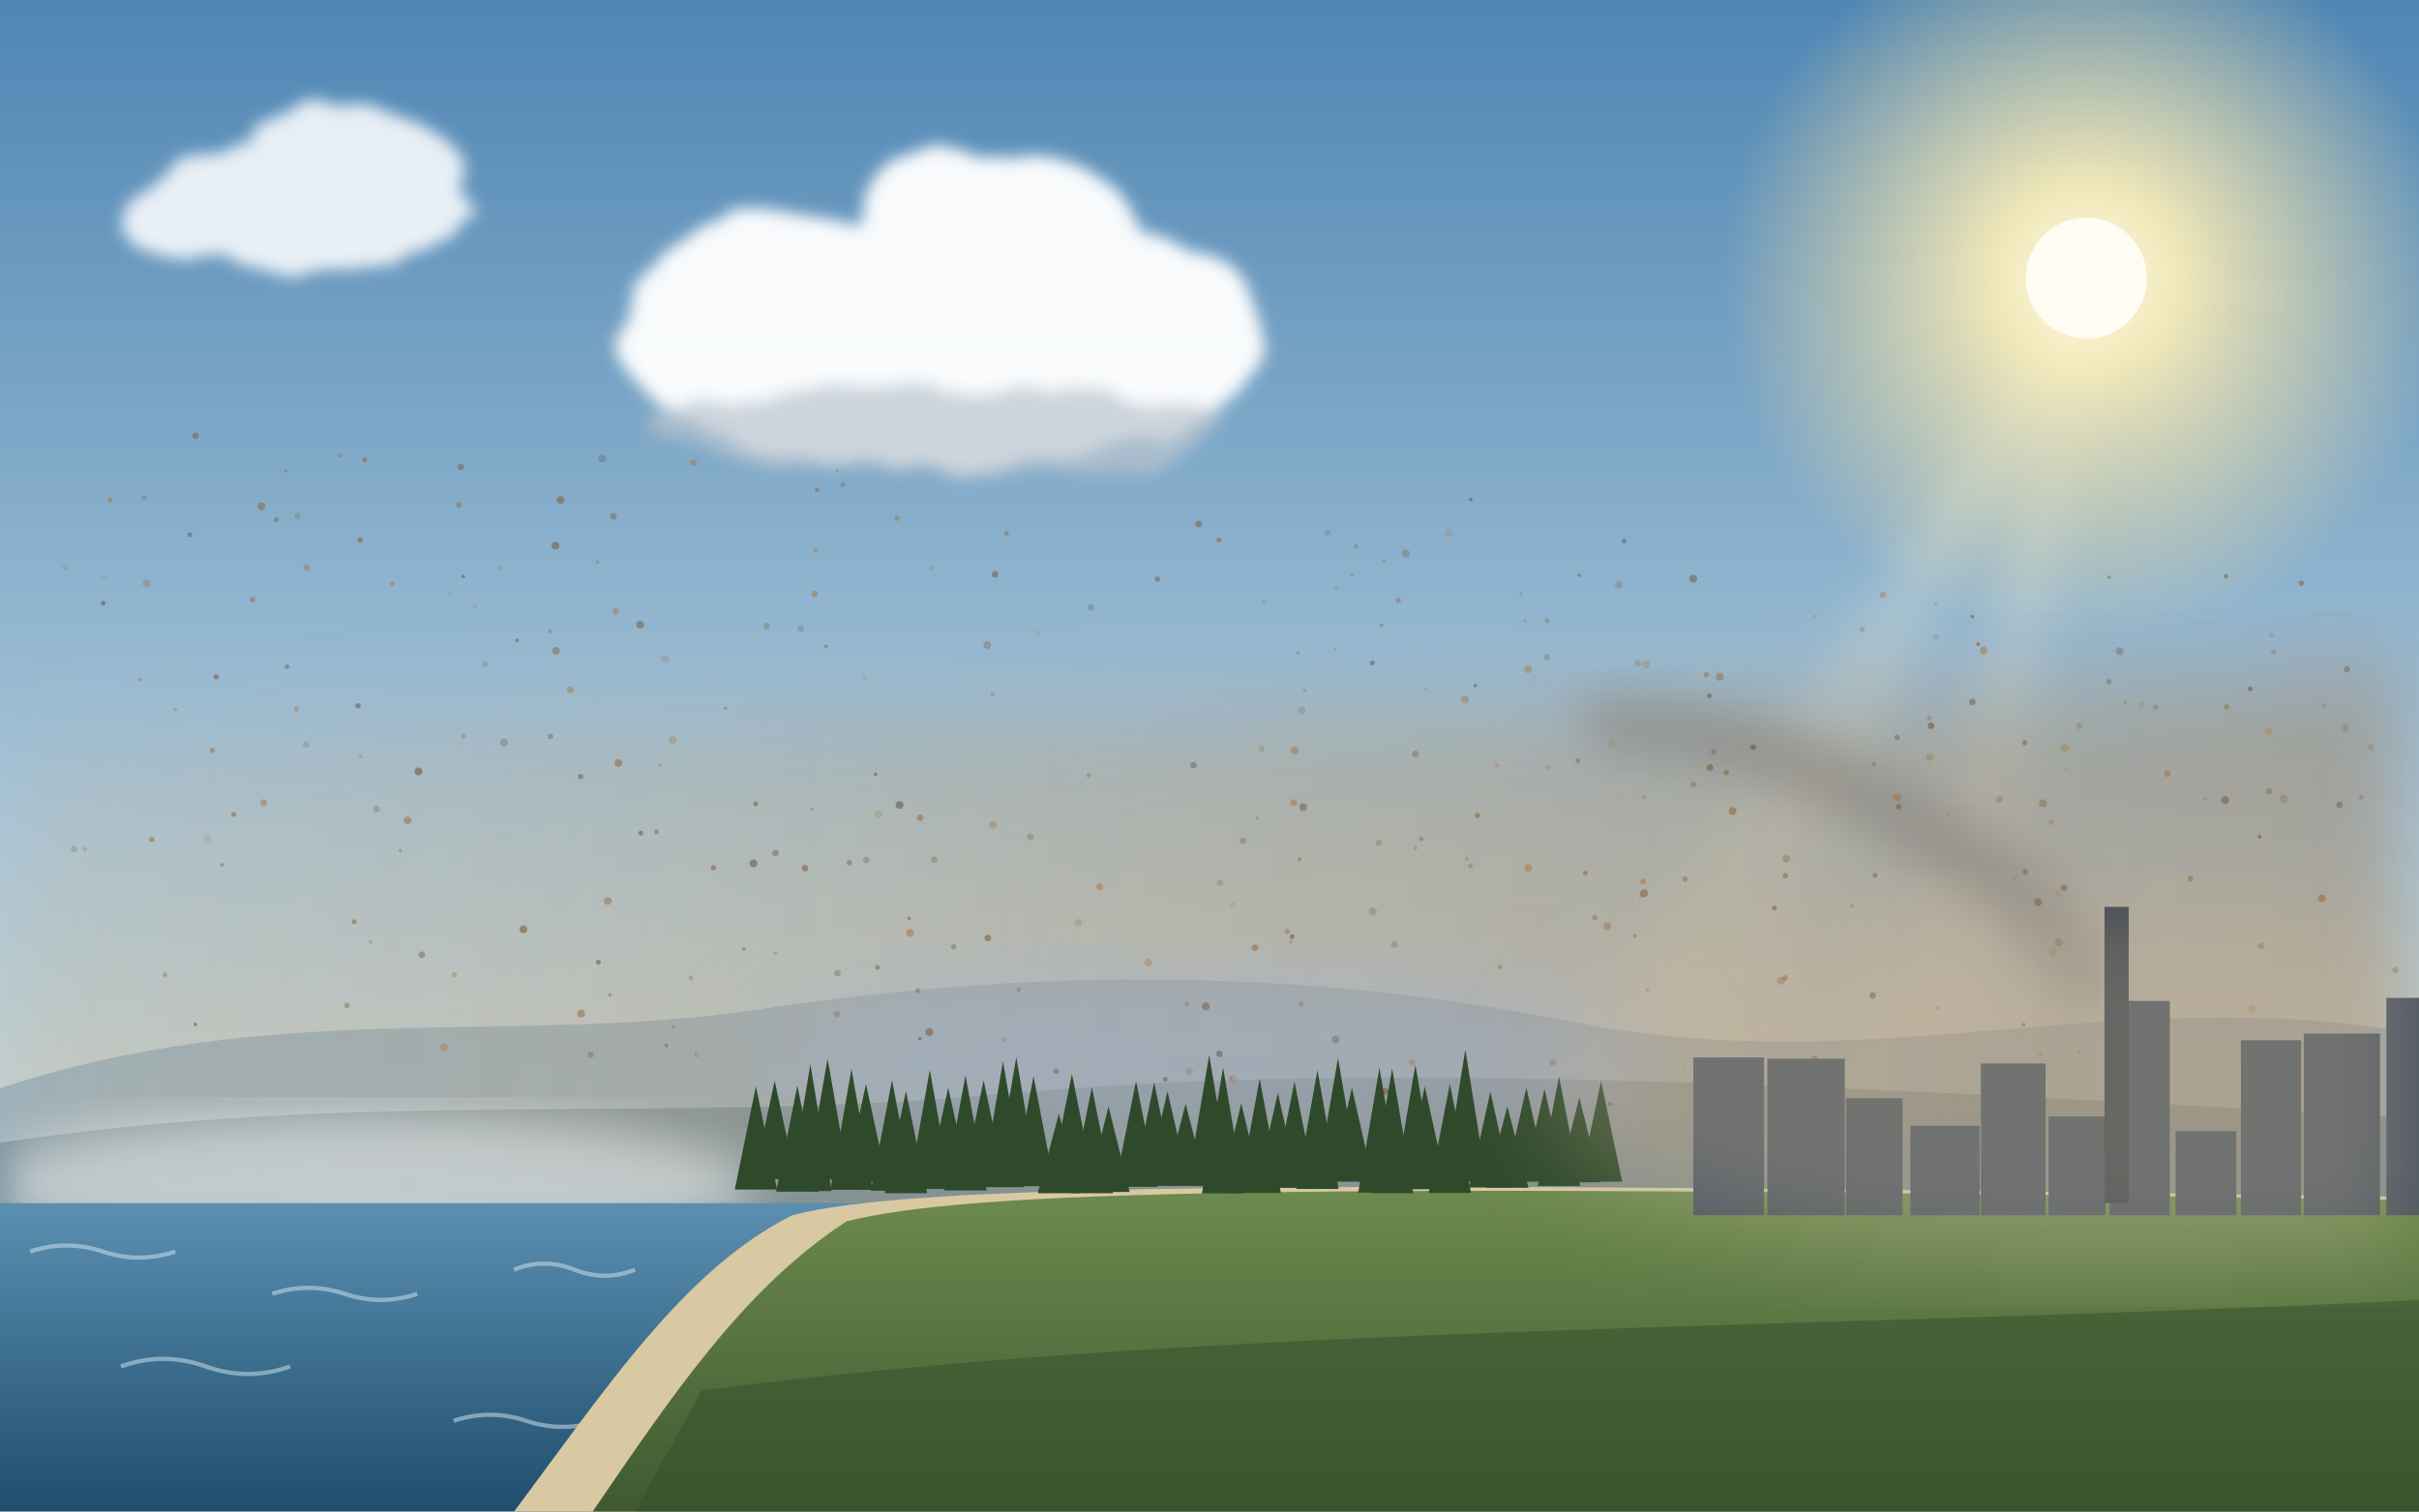
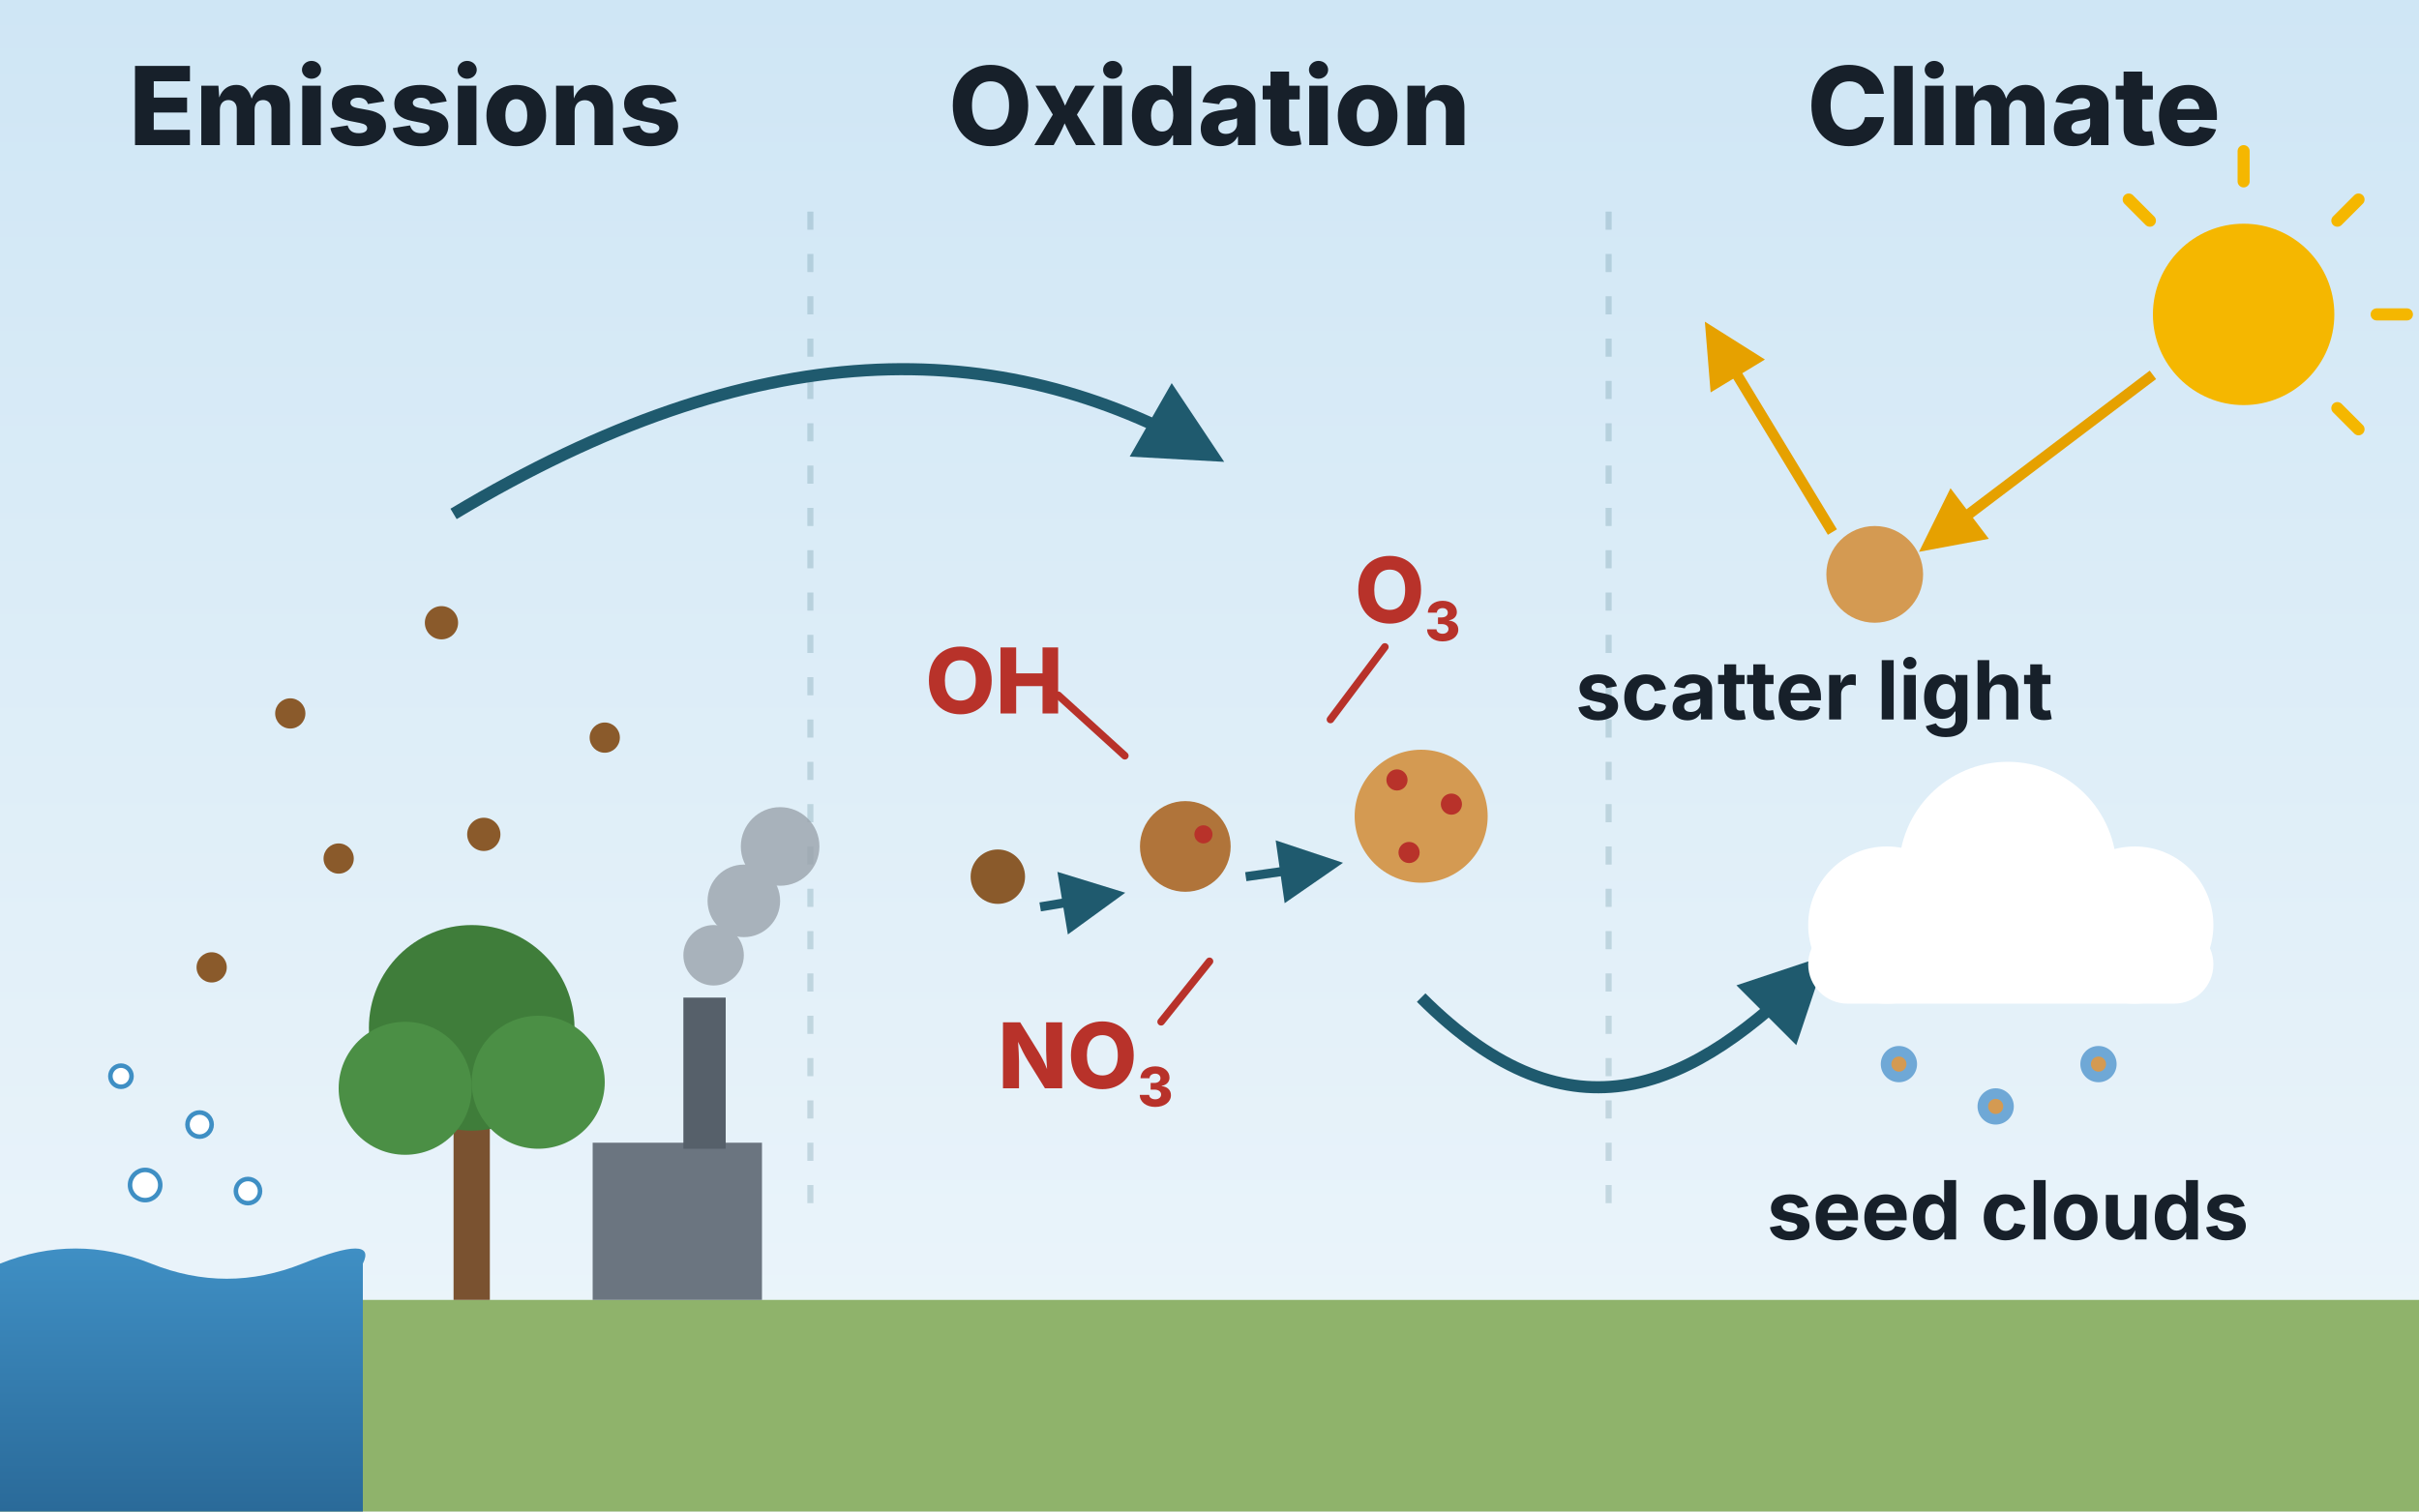
<svg xmlns="http://www.w3.org/2000/svg" viewBox="0 0 800 500" role="img" aria-labelledby="t d">
  <defs>
    <linearGradient id="sky" x1="0" y1="0" x2="0" y2="1">
-       <stop offset="0" stop-color="#4f86b4" />
-       <stop offset=".55" stop-color="#a9c6d9" />
-       <stop offset="1" stop-color="#ecdcc0" />
+       <stop offset="0" stop-color="#cfe6f5" />
+       <stop offset="1" stop-color="#eef6fb" />
    </linearGradient>
-     <radialGradient id="sunglow" cx="0.5" cy="0.5" r="0.5">
-       <stop offset="0" stop-color="#fffbe8" />
-       <stop offset=".25" stop-color="#fff0b8" stop-opacity=".9" />
-       <stop offset="1" stop-color="#ffe29a" stop-opacity="0" />
-     </radialGradient>
    <linearGradient id="sea" x1="0" y1="0" x2="0" y2="1">
-       <stop offset="0" stop-color="#5b8fb0" />
-       <stop offset="1" stop-color="#1f4e6e" />
+       <stop offset="0" stop-color="#3f8fc4" />
+       <stop offset="1" stop-color="#2a6a99" />
    </linearGradient>
-     <linearGradient id="land" x1="0" y1="0" x2="0" y2="1">
-       <stop offset="0" stop-color="#6d8a4f" />
-       <stop offset="1" stop-color="#3f5a31" />
-     </linearGradient>
-     <linearGradient id="haze" x1="0" y1="0" x2="1" y2="0">
-       <stop offset="0" stop-color="#c9a979" stop-opacity=".15" />
-       <stop offset=".5" stop-color="#b98e59" stop-opacity=".35" />
-       <stop offset="1" stop-color="#9c7650" stop-opacity=".45" />
-     </linearGradient>
-     <linearGradient id="beam" x1="0" y1="0" x2="0" y2="1">
-       <stop offset="0" stop-color="#fff6d8" stop-opacity=".55" />
-       <stop offset="1" stop-color="#fff6d8" stop-opacity="0" />
-     </linearGradient>
-     <filter id="b3">
-       <feGaussianBlur stdDeviation="3" />
-     </filter>
-     <filter id="b8">
-       <feGaussianBlur stdDeviation="8" />
-     </filter>
-     <filter id="b16">
-       <feGaussianBlur stdDeviation="16" />
-     </filter>
-     <filter id="cloud" x="-20%" y="-20%" width="140%" height="140%">
-       <feTurbulence type="fractalNoise" baseFrequency=".018" numOctaves="4" seed="7" result="n" />
-       <feDisplacementMap in="SourceGraphic" in2="n" scale="26" result="d" />
-       <feGaussianBlur in="d" stdDeviation="2.5" />
-     </filter>
+     <marker id="arrow" viewBox="0 0 10 10" refX="8" refY="5" markerWidth="7" markerHeight="7" orient="auto-start-reverse">
+       <path d="M0 0 L10 5 L0 10 z" fill="#1f5a6e" />
+     </marker>
+     <marker id="ray" viewBox="0 0 10 10" refX="8" refY="5" markerWidth="6" markerHeight="6" orient="auto-start-reverse">
+       <path d="M0 0 L10 5 L0 10 z" fill="#e6a100" />
+     </marker>
  </defs>
  <rect width="800" height="500" fill="url(#sky)" />
-   <circle cx="690" cy="92" r="120" fill="url(#sunglow)" />
-   <circle cx="690" cy="92" r="20" fill="#fffdf3" />
-   <g filter="url(#b8)" opacity=".6">
-     <path d="M690 92 L470 420 L540 420 Z" fill="url(#beam)" />
-     <path d="M690 92 L600 430 L650 430 Z" fill="url(#beam)" />
+   <path d="M0 430 L800 430 L800 500 L0 500 Z" fill="#8fb36b" />
+   <path d="M0 418 Q25 408 50 418 T100 418 T120 418 L120 500 L0 500 Z" fill="url(#sea)" />
+   <g stroke="#1f5a6e" stroke-opacity=".18" stroke-width="2" stroke-dasharray="6 8">
+     <line x1="268" y1="70" x2="268" y2="400" />
+     <line x1="532" y1="70" x2="532" y2="400" />
  </g>
-   <g filter="url(#cloud)">
-     <g fill="#ffffff" opacity=".95">
-       <ellipse cx="300" cy="118" rx="92" ry="34" />
-       <ellipse cx="258" cy="104" rx="46" ry="36" />
-       <ellipse cx="330" cy="92" rx="54" ry="42" />
-       <ellipse cx="378" cy="112" rx="44" ry="30" />
-     </g>
-     <ellipse cx="310" cy="140" rx="96" ry="14" fill="#b9c4cf" opacity=".7" />
-     <g fill="#ffffff" opacity=".85">
-       <ellipse cx="96" cy="70" rx="60" ry="18" />
-       <ellipse cx="120" cy="58" rx="34" ry="20" />
-     </g>
+   <g font-family="Inter, 'Segoe UI', Arial, sans-serif" font-weight="800" font-size="36" fill="#17202a" text-anchor="middle">
+     <text x="134" y="48">Emissions</text>
+     <text x="400" y="48">Oxidation</text>
+     <text x="666" y="48">Climate</text>
  </g>
-   <path d="M0 360 C 90 330, 170 346, 250 334 S 420 318, 520 338 S 700 324, 800 342 L800 400 L0 400 Z" fill="#8ea7b8" opacity=".75" />
-   <path d="M0 378 C 120 360, 220 372, 330 362 S 560 356, 800 370 L800 404 L0 404 Z" fill="#6f8a96" opacity=".8" />
-   <path d="M0 250 C 200 230, 420 250, 800 220 L800 400 L0 400 Z" fill="url(#haze)" filter="url(#b16)" />
-   <ellipse cx="400" cy="352" rx="150" ry="34" fill="#9fb4d6" opacity=".45" filter="url(#b16)" />
-   <ellipse cx="120" cy="392" rx="130" ry="24" fill="#ffffff" opacity=".5" filter="url(#b8)" />
-   <g filter="url(#b8)" opacity=".7">
-     <path d="M700 330 C 690 290, 650 270, 610 250 C 580 236, 560 230, 520 232 L 530 248 C 570 250, 600 262, 630 282 C 660 300, 676 316, 684 334 Z" fill="#8a8680" />
+   <g fill="#ffffff" stroke="#3f8fc4" stroke-width="1.5">
+     <circle cx="48" cy="392" r="5" />
+     <circle cx="66" cy="372" r="4" />
+     <circle cx="40" cy="356" r="3.5" />
+     <circle cx="82" cy="394" r="4" />
  </g>
-   <g>
-     <circle cx="202.9" cy="170.8" r="1.1" fill="#7a4f24" opacity="0.37" />
-     <circle cx="71.5" cy="223.9" r="0.9" fill="#7a4f24" opacity="0.48" />
-     <circle cx="192.0" cy="256.9" r="0.9" fill="#7a4f24" opacity="0.47" />
-     <circle cx="222.8" cy="339.7" r="0.6" fill="#a8733a" opacity="0.49" />
-     <circle cx="640.3" cy="210.7" r="0.9" fill="#a8733a" opacity="0.30" />
-     <circle cx="87.2" cy="265.5" r="1.1" fill="#8f5e2c" opacity="0.38" />
-     <circle cx="211.7" cy="206.6" r="1.3" fill="#7a4f24" opacity="0.49" />
-     <circle cx="724.4" cy="290.7" r="0.9" fill="#8f5e2c" opacity="0.50" />
-     <circle cx="340.8" cy="276.8" r="1.1" fill="#8f5e2c" opacity="0.36" />
-     <circle cx="256.5" cy="315.3" r="0.6" fill="#5d4a3a" opacity="0.23" />
-     <circle cx="505.4" cy="221.4" r="1.3" fill="#a8733a" opacity="0.43" />
-     <circle cx="132.4" cy="281.4" r="0.6" fill="#8f5e2c" opacity="0.34" />
-     <circle cx="512.1" cy="253.8" r="0.8" fill="#a8733a" opacity="0.32" />
-     <circle cx="511.7" cy="205.3" r="0.9" fill="#7a4f24" opacity="0.24" />
-     <circle cx="568.8" cy="223.9" r="1.3" fill="#8f5e2c" opacity="0.42" />
-     <circle cx="114.7" cy="332.6" r="0.9" fill="#7a4f24" opacity="0.36" />
-     <circle cx="296.7" cy="171.4" r="0.9" fill="#a8733a" opacity="0.46" />
-     <circle cx="34.1" cy="199.5" r="0.8" fill="#5d4a3a" opacity="0.47" />
-     <circle cx="687.6" cy="348.3" r="0.6" fill="#8f5e2c" opacity="0.30" />
-     <circle cx="712.9" cy="234.0" r="0.9" fill="#8f5e2c" opacity="0.33" />
-     <circle cx="276.8" cy="155.7" r="0.6" fill="#a8733a" opacity="0.36" />
-     <circle cx="627.4" cy="243.9" r="0.9" fill="#5d4a3a" opacity="0.40" />
-     <circle cx="780.9" cy="263.8" r="0.8" fill="#7a4f24" opacity="0.24" />
-     <circle cx="62.8" cy="176.9" r="0.8" fill="#5d4a3a" opacity="0.41" />
-     <circle cx="471.6" cy="227.9" r="0.6" fill="#a8733a" opacity="0.24" />
-     <circle cx="619.7" cy="252.8" r="0.8" fill="#8f5e2c" opacity="0.37" />
-     <circle cx="360.1" cy="256.4" r="0.8" fill="#8f5e2c" opacity="0.35" />
-     <circle cx="521.8" cy="251.7" r="0.8" fill="#7a4f24" opacity="0.37" />
-     <circle cx="48.5" cy="193.1" r="1.3" fill="#8f5e2c" opacity="0.27" />
-     <circle cx="343.3" cy="209.5" r="0.9" fill="#a8733a" opacity="0.22" />
-     <circle cx="458.1" cy="361.0" r="1.1" fill="#7a4f24" opacity="0.54" />
-     <circle cx="403.1" cy="178.7" r="0.8" fill="#8f5e2c" opacity="0.53" />
-     <circle cx="280.9" cy="285.4" r="0.9" fill="#8f5e2c" opacity="0.49" />
-     <circle cx="527.4" cy="303.6" r="0.9" fill="#5d4a3a" opacity="0.32" />
-     <circle cx="761.1" cy="192.9" r="0.9" fill="#8f5e2c" opacity="0.54" />
-     <circle cx="54.5" cy="322.5" r="0.8" fill="#a8733a" opacity="0.47" />
-     <circle cx="537.1" cy="179.0" r="0.8" fill="#5d4a3a" opacity="0.44" />
-     <circle cx="461.1" cy="312.4" r="1.1" fill="#7a4f24" opacity="0.28" />
-     <circle cx="183.7" cy="180.5" r="1.3" fill="#7a4f24" opacity="0.51" />
-     <circle cx="326.7" cy="310.3" r="1.1" fill="#7a4f24" opacity="0.51" />
-     <circle cx="701.0" cy="215.4" r="1.3" fill="#5d4a3a" opacity="0.32" />
-     <circle cx="729.3" cy="264.4" r="0.6" fill="#7a4f24" opacity="0.21" />
-     <circle cx="398.8" cy="332.9" r="1.3" fill="#7a4f24" opacity="0.47" />
-     <circle cx="301.0" cy="308.6" r="1.3" fill="#a8733a" opacity="0.52" />
-     <circle cx="669.2" cy="339.0" r="0.6" fill="#5d4a3a" opacity="0.54" />
-     <circle cx="315.4" cy="313.2" r="0.9" fill="#5d4a3a" opacity="0.34" />
-     <circle cx="683.0" cy="254.2" r="0.6" fill="#a8733a" opacity="0.24" />
-     <circle cx="417.2" cy="247.6" r="1.1" fill="#8f5e2c" opacity="0.22" />
-     <circle cx="513.6" cy="351.6" r="1.1" fill="#8f5e2c" opacity="0.35" />
-     <circle cx="308.0" cy="188.0" r="0.8" fill="#a8733a" opacity="0.31" />
-     <circle cx="220.4" cy="345.8" r="0.6" fill="#7a4f24" opacity="0.45" />
-     <circle cx="522.3" cy="190.3" r="0.6" fill="#5d4a3a" opacity="0.37" />
-     <circle cx="427.9" cy="265.5" r="1.1" fill="#a8733a" opacity="0.50" />
-     <circle cx="197.6" cy="186.0" r="0.6" fill="#a8733a" opacity="0.44" />
-     <circle cx="441.7" cy="343.9" r="1.3" fill="#5d4a3a" opacity="0.31" />
-     <circle cx="495.1" cy="253.2" r="0.8" fill="#a8733a" opacity="0.29" />
-     <circle cx="784.1" cy="247.2" r="1.1" fill="#8f5e2c" opacity="0.23" />
-     <circle cx="543.4" cy="291.6" r="0.9" fill="#a8733a" opacity="0.52" />
-     <circle cx="173.1" cy="307.4" r="1.3" fill="#7a4f24" opacity="0.51" />
-     <circle cx="332.0" cy="343.8" r="0.8" fill="#a8733a" opacity="0.32" />
-     <circle cx="273.2" cy="213.8" r="0.6" fill="#7a4f24" opacity="0.41" />
-     <circle cx="640.9" cy="333.5" r="0.6" fill="#5d4a3a" opacity="0.26" />
-     <circle cx="532.3" cy="365.1" r="0.6" fill="#7a4f24" opacity="0.47" />
-     <circle cx="153.3" cy="243.5" r="0.8" fill="#a8733a" opacity="0.42" />
-     <circle cx="680.9" cy="311.6" r="1.3" fill="#5d4a3a" opacity="0.28" />
-     <circle cx="565.3" cy="230.2" r="0.8" fill="#5d4a3a" opacity="0.46" />
-     <circle cx="716.7" cy="255.9" r="1.1" fill="#a8733a" opacity="0.54" />
-     <circle cx="239.9" cy="234.3" r="0.6" fill="#5d4a3a" opacity="0.29" />
-     <circle cx="557.3" cy="290.8" r="0.9" fill="#5d4a3a" opacity="0.34" />
-     <circle cx="503.0" cy="196.4" r="0.6" fill="#a8733a" opacity="0.36" />
-     <circle cx="487.9" cy="226.8" r="0.6" fill="#5d4a3a" opacity="0.46" />
-     <circle cx="192.2" cy="335.3" r="1.3" fill="#8f5e2c" opacity="0.47" />
-     <circle cx="736.1" cy="190.6" r="0.8" fill="#8f5e2c" opacity="0.53" />
-     <circle cx="328.4" cy="272.8" r="1.3" fill="#a8733a" opacity="0.39" />
-     <circle cx="34.4" cy="190.8" r="0.6" fill="#a8733a" opacity="0.27" />
-     <circle cx="83.5" cy="198.3" r="0.9" fill="#8f5e2c" opacity="0.41" />
-     <circle cx="586.8" cy="300.4" r="0.8" fill="#7a4f24" opacity="0.51" />
-     <circle cx="454.0" cy="301.5" r="1.3" fill="#5d4a3a" opacity="0.25" />
-     <circle cx="139.5" cy="315.8" r="1.1" fill="#5d4a3a" opacity="0.38" />
-     <circle cx="150.2" cy="322.5" r="0.9" fill="#a8733a" opacity="0.38" />
-     <circle cx="687.7" cy="240.1" r="1.1" fill="#7a4f24" opacity="0.22" />
-     <circle cx="235.9" cy="287.0" r="0.9" fill="#8f5e2c" opacity="0.54" />
-     <circle cx="86.5" cy="167.5" r="1.3" fill="#8f5e2c" opacity="0.49" />
-     <circle cx="199.2" cy="151.7" r="1.3" fill="#5d4a3a" opacity="0.26" />
-     <circle cx="792.2" cy="320.9" r="1.1" fill="#8f5e2c" opacity="0.32" />
-     <circle cx="666.2" cy="290.8" r="0.6" fill="#a8733a" opacity="0.37" />
-     <circle cx="256.5" cy="282.2" r="1.1" fill="#7a4f24" opacity="0.41" />
-     <circle cx="656.0" cy="215.2" r="1.3" fill="#a8733a" opacity="0.50" />
-     <circle cx="627.9" cy="266.9" r="0.9" fill="#7a4f24" opacity="0.48" />
-     <circle cx="711.0" cy="354.2" r="0.6" fill="#7a4f24" opacity="0.43" />
-     <circle cx="488.6" cy="269.8" r="0.9" fill="#8f5e2c" opacity="0.52" />
-     <circle cx="573.0" cy="268.3" r="1.3" fill="#8f5e2c" opacity="0.49" />
-     <circle cx="50.2" cy="277.7" r="0.9" fill="#8f5e2c" opacity="0.47" />
-     <circle cx="560.0" cy="191.4" r="1.3" fill="#7a4f24" opacity="0.49" />
-     <circle cx="674.0" cy="298.4" r="1.3" fill="#7a4f24" opacity="0.53" />
-     <circle cx="28.1" cy="280.9" r="0.8" fill="#a8733a" opacity="0.33" />
-     <circle cx="652.3" cy="232.2" r="1.1" fill="#5d4a3a" opacity="0.42" />
-     <circle cx="46.4" cy="224.8" r="0.6" fill="#a8733a" opacity="0.46" />
-     <circle cx="453.9" cy="219.3" r="0.8" fill="#5d4a3a" opacity="0.45" />
-     <circle cx="269.4" cy="196.4" r="1.1" fill="#a8733a" opacity="0.51" />
-     <circle cx="276.8" cy="335.5" r="1.1" fill="#8f5e2c" opacity="0.31" />
-     <circle cx="218.4" cy="253.1" r="0.6" fill="#a8733a" opacity="0.34" />
-     <circle cx="543.7" cy="295.5" r="1.3" fill="#7a4f24" opacity="0.47" />
-     <circle cx="744.8" cy="333.7" r="1.3" fill="#8f5e2c" opacity="0.23" />
-     <circle cx="744.2" cy="227.9" r="0.8" fill="#5d4a3a" opacity="0.51" />
-     <circle cx="612.4" cy="299.7" r="0.6" fill="#8f5e2c" opacity="0.36" />
-     <circle cx="149.0" cy="196.3" r="0.6" fill="#a8733a" opacity="0.24" />
-     <circle cx="249.9" cy="265.9" r="0.8" fill="#7a4f24" opacity="0.52" />
-     <circle cx="532.8" cy="365.4" r="0.6" fill="#8f5e2c" opacity="0.46" />
-     <circle cx="544.4" cy="219.8" r="1.3" fill="#a8733a" opacity="0.31" />
-     <circle cx="590.4" cy="323.5" r="0.9" fill="#8f5e2c" opacity="0.55" />
-     <circle cx="153.2" cy="190.7" r="0.6" fill="#7a4f24" opacity="0.53" />
-     <circle cx="541.7" cy="219.5" r="1.1" fill="#8f5e2c" opacity="0.24" />
-     <circle cx="638.3" cy="250.4" r="1.3" fill="#a8733a" opacity="0.39" />
-     <circle cx="300.7" cy="303.8" r="0.6" fill="#7a4f24" opacity="0.47" />
-     <circle cx="160.5" cy="219.7" r="0.9" fill="#8f5e2c" opacity="0.28" />
-     <circle cx="747.8" cy="312.9" r="1.1" fill="#7a4f24" opacity="0.33" />
-     <circle cx="751.9" cy="215.7" r="0.9" fill="#8f5e2c" opacity="0.26" />
-     <circle cx="36.4" cy="165.4" r="0.9" fill="#a8733a" opacity="0.49" />
-     <circle cx="747.3" cy="276.8" r="0.6" fill="#5d4a3a" opacity="0.53" />
-     <circle cx="146.9" cy="346.4" r="1.3" fill="#a8733a" opacity="0.36" />
-     <circle cx="24.5" cy="280.8" r="1.1" fill="#5d4a3a" opacity="0.21" />
-     <circle cx="183.9" cy="215.3" r="1.3" fill="#7a4f24" opacity="0.40" />
-     <circle cx="393.3" cy="354.4" r="1.3" fill="#8f5e2c" opacity="0.22" />
-     <circle cx="485.1" cy="284.1" r="0.6" fill="#8f5e2c" opacity="0.33" />
-     <circle cx="640.2" cy="199.7" r="0.6" fill="#a8733a" opacity="0.25" />
-     <circle cx="201.0" cy="298.0" r="1.3" fill="#8f5e2c" opacity="0.42" />
-     <circle cx="585.7" cy="354.9" r="1.3" fill="#a8733a" opacity="0.43" />
-     <circle cx="220.0" cy="218.0" r="1.3" fill="#8f5e2c" opacity="0.21" />
-     <circle cx="303.5" cy="327.7" r="0.8" fill="#7a4f24" opacity="0.37" />
-     <circle cx="77.3" cy="269.4" r="0.8" fill="#8f5e2c" opacity="0.55" />
-     <circle cx="447.1" cy="190.3" r="0.6" fill="#a8733a" opacity="0.39" />
-     <circle cx="697.5" cy="191.0" r="0.6" fill="#8f5e2c" opacity="0.47" />
-     <circle cx="441.5" cy="214.7" r="0.6" fill="#a8733a" opacity="0.30" />
-     <circle cx="182.1" cy="243.6" r="0.9" fill="#7a4f24" opacity="0.39" />
-     <circle cx="708.2" cy="233.0" r="1.1" fill="#a8733a" opacity="0.22" />
-     <circle cx="430.3" cy="332.2" r="0.9" fill="#5d4a3a" opacity="0.23" />
-     <circle cx="544.8" cy="327.4" r="0.6" fill="#8f5e2c" opacity="0.30" />
-     <circle cx="654.2" cy="213.1" r="0.6" fill="#7a4f24" opacity="0.55" />
-     <circle cx="708.4" cy="366.6" r="1.3" fill="#5d4a3a" opacity="0.38" />
-     <circle cx="70.2" cy="248.2" r="0.9" fill="#8f5e2c" opacity="0.43" />
-     <circle cx="415.7" cy="270.6" r="0.6" fill="#5d4a3a" opacity="0.22" />
-     <circle cx="767.0" cy="356.7" r="1.3" fill="#a8733a" opacity="0.31" />
-     <circle cx="535.4" cy="193.4" r="1.3" fill="#7a4f24" opacity="0.24" />
-     <circle cx="486.4" cy="165.3" r="0.6" fill="#5d4a3a" opacity="0.47" />
-     <circle cx="620.1" cy="289.6" r="0.8" fill="#5d4a3a" opacity="0.38" />
-     <circle cx="211.9" cy="275.6" r="0.8" fill="#7a4f24" opacity="0.54" />
-     <circle cx="470.0" cy="277.5" r="0.8" fill="#5d4a3a" opacity="0.29" />
-     <circle cx="751.3" cy="210.0" r="0.8" fill="#a8733a" opacity="0.31" />
-     <circle cx="678.9" cy="315.1" r="1.3" fill="#a8733a" opacity="0.37" />
-     <circle cx="228.5" cy="323.5" r="0.8" fill="#8f5e2c" opacity="0.31" />
-     <circle cx="638.1" cy="237.6" r="0.8" fill="#7a4f24" opacity="0.26" />
-     <circle cx="775.4" cy="240.8" r="1.3" fill="#7a4f24" opacity="0.20" />
-     <circle cx="699.1" cy="311.7" r="0.8" fill="#8f5e2c" opacity="0.28" />
-     <circle cx="309.0" cy="284.4" r="1.1" fill="#5d4a3a" opacity="0.28" />
-     <circle cx="755.2" cy="264.2" r="1.3" fill="#7a4f24" opacity="0.23" />
-     <circle cx="94.5" cy="155.8" r="0.6" fill="#8f5e2c" opacity="0.34" />
-     <circle cx="356.5" cy="305.3" r="1.3" fill="#a8733a" opacity="0.28" />
-     <circle cx="286.0" cy="224.2" r="0.8" fill="#a8733a" opacity="0.20" />
-     <circle cx="94.9" cy="220.5" r="0.8" fill="#5d4a3a" opacity="0.37" />
-     <circle cx="448.4" cy="180.7" r="0.8" fill="#5d4a3a" opacity="0.23" />
-     <circle cx="426.9" cy="311.6" r="0.6" fill="#8f5e2c" opacity="0.30" />
-     <circle cx="118.4" cy="233.5" r="0.9" fill="#5d4a3a" opacity="0.47" />
-     <circle cx="266.2" cy="287.2" r="1.1" fill="#7a4f24" opacity="0.51" />
-     <circle cx="638.6" cy="240.1" r="1.1" fill="#7a4f24" opacity="0.54" />
-     <circle cx="570.9" cy="255.6" r="0.9" fill="#8f5e2c" opacity="0.51" />
-     <circle cx="736.4" cy="233.8" r="0.9" fill="#8f5e2c" opacity="0.39" />
-     <circle cx="496.0" cy="319.9" r="0.8" fill="#a8733a" opacity="0.51" />
-     <circle cx="735.9" cy="264.7" r="1.3" fill="#7a4f24" opacity="0.50" />
-     <circle cx="403.3" cy="348.6" r="1.1" fill="#5d4a3a" opacity="0.47" />
-     <circle cx="703.8" cy="325.1" r="0.8" fill="#a8733a" opacity="0.25" />
-     <circle cx="138.4" cy="255.2" r="1.3" fill="#5d4a3a" opacity="0.52" />
-     <circle cx="619.3" cy="329.3" r="1.1" fill="#5d4a3a" opacity="0.53" />
-     <circle cx="289.6" cy="256.1" r="0.6" fill="#5d4a3a" opacity="0.46" />
-     <circle cx="217.1" cy="275.2" r="0.8" fill="#8f5e2c" opacity="0.51" />
-     <circle cx="675.6" cy="265.7" r="1.3" fill="#7a4f24" opacity="0.31" />
-     <circle cx="21.6" cy="187.6" r="0.9" fill="#a8733a" opacity="0.25" />
-     <circle cx="669.8" cy="288.4" r="0.9" fill="#7a4f24" opacity="0.48" />
-     <circle cx="47.7" cy="164.6" r="0.8" fill="#7a4f24" opacity="0.28" />
-     <circle cx="441.9" cy="194.7" r="0.8" fill="#8f5e2c" opacity="0.20" />
-     <circle cx="417.8" cy="199.0" r="0.6" fill="#a8733a" opacity="0.38" />
-     <circle cx="290.5" cy="269.3" r="1.3" fill="#a8733a" opacity="0.25" />
-     <circle cx="531.6" cy="306.4" r="1.3" fill="#7a4f24" opacity="0.29" />
-     <circle cx="64.6" cy="338.9" r="0.6" fill="#5d4a3a" opacity="0.51" />
-     <circle cx="73.4" cy="286.1" r="0.6" fill="#5d4a3a" opacity="0.37" />
-     <circle cx="304.2" cy="343.6" r="0.6" fill="#5d4a3a" opacity="0.50" />
-     <circle cx="565.5" cy="253.9" r="1.1" fill="#7a4f24" opacity="0.52" />
-     <circle cx="152.4" cy="154.5" r="1.1" fill="#5d4a3a" opacity="0.39" />
-     <circle cx="682.8" cy="247.4" r="1.3" fill="#a8733a" opacity="0.35" />
-     <circle cx="229.3" cy="153.0" r="1.1" fill="#a8733a" opacity="0.44" />
-     <circle cx="702.9" cy="232.4" r="0.6" fill="#8f5e2c" opacity="0.26" />
-     <circle cx="745.0" cy="369.7" r="1.1" fill="#8f5e2c" opacity="0.43" />
-     <circle cx="524.3" cy="288.8" r="0.8" fill="#7a4f24" opacity="0.40" />
-     <circle cx="439.1" cy="176.2" r="0.9" fill="#5d4a3a" opacity="0.21" />
-     <circle cx="542.6" cy="296.6" r="0.6" fill="#8f5e2c" opacity="0.30" />
-     <circle cx="615.8" cy="208.3" r="0.9" fill="#a8733a" opacity="0.40" />
-     <circle cx="429.2" cy="215.9" r="0.6" fill="#8f5e2c" opacity="0.34" />
-     <circle cx="590.5" cy="289.7" r="0.9" fill="#8f5e2c" opacity="0.53" />
-     <circle cx="678.4" cy="272.0" r="0.8" fill="#8f5e2c" opacity="0.26" />
-     <circle cx="278.7" cy="160.3" r="0.8" fill="#5d4a3a" opacity="0.27" />
-     <circle cx="750.2" cy="242.0" r="1.3" fill="#a8733a" opacity="0.26" />
-     <circle cx="468.1" cy="249.4" r="1.1" fill="#7a4f24" opacity="0.33" />
-     <circle cx="644.3" cy="269.1" r="0.9" fill="#a8733a" opacity="0.25" />
-     <circle cx="600.1" cy="350.4" r="1.3" fill="#5d4a3a" opacity="0.38" />
-     <circle cx="560.1" cy="259.5" r="0.9" fill="#7a4f24" opacity="0.33" />
-     <circle cx="486.3" cy="286.5" r="0.8" fill="#8f5e2c" opacity="0.33" />
-     <circle cx="543.8" cy="263.6" r="0.6" fill="#8f5e2c" opacity="0.31" />
-     <circle cx="329.1" cy="190.0" r="1.1" fill="#5d4a3a" opacity="0.45" />
-     <circle cx="253.5" cy="207.1" r="1.1" fill="#7a4f24" opacity="0.27" />
-     <circle cx="590.8" cy="284.0" r="1.3" fill="#7a4f24" opacity="0.27" />
-     <circle cx="431.4" cy="228.4" r="0.6" fill="#7a4f24" opacity="0.24" />
-     <circle cx="566.7" cy="248.7" r="0.9" fill="#5d4a3a" opacity="0.29" />
-     <circle cx="304.3" cy="270.5" r="1.1" fill="#8f5e2c" opacity="0.46" />
-     <circle cx="385.4" cy="357.0" r="0.8" fill="#5d4a3a" opacity="0.45" />
-     <circle cx="430.5" cy="235.0" r="1.3" fill="#8f5e2c" opacity="0.24" />
-     <circle cx="134.8" cy="271.4" r="1.3" fill="#8f5e2c" opacity="0.43" />
-     <circle cx="68.7" cy="277.7" r="1.3" fill="#a8733a" opacity="0.21" />
-     <circle cx="504.3" cy="205.4" r="0.6" fill="#a8733a" opacity="0.35" />
-     <circle cx="407.0" cy="356.6" r="0.6" fill="#5d4a3a" opacity="0.24" />
-     <circle cx="771.2" cy="344.3" r="0.9" fill="#7a4f24" opacity="0.39" />
-     <circle cx="511.6" cy="217.4" r="1.1" fill="#7a4f24" opacity="0.26" />
-     <circle cx="697.5" cy="225.5" r="0.9" fill="#7a4f24" opacity="0.34" />
-     <circle cx="462.4" cy="198.6" r="0.9" fill="#8f5e2c" opacity="0.40" />
-     <circle cx="464.9" cy="183.1" r="1.3" fill="#7a4f24" opacity="0.30" />
-     <circle cx="773.7" cy="266.2" r="1.1" fill="#5d4a3a" opacity="0.38" />
-     <circle cx="466.9" cy="351.4" r="1.1" fill="#a8733a" opacity="0.38" />
-     <circle cx="674.8" cy="348.7" r="0.6" fill="#8f5e2c" opacity="0.35" />
-     <circle cx="249.2" cy="285.6" r="1.3" fill="#5d4a3a" opacity="0.52" />
-     <circle cx="222.4" cy="244.8" r="1.3" fill="#a8733a" opacity="0.32" />
-     <circle cx="627.6" cy="263.7" r="1.3" fill="#a8733a" opacity="0.50" />
-     <circle cx="129.8" cy="193.1" r="0.9" fill="#a8733a" opacity="0.41" />
-     <circle cx="750.4" cy="261.8" r="1.1" fill="#5d4a3a" opacity="0.30" />
-     <circle cx="411.1" cy="278.1" r="1.1" fill="#5d4a3a" opacity="0.28" />
-     <circle cx="711.4" cy="333.7" r="0.8" fill="#a8733a" opacity="0.51" />
-     <circle cx="360.8" cy="200.9" r="1.1" fill="#5d4a3a" opacity="0.24" />
-     <circle cx="479.0" cy="176.4" r="1.3" fill="#a8733a" opacity="0.21" />
-     <circle cx="328.3" cy="229.7" r="0.8" fill="#7a4f24" opacity="0.23" />
-     <circle cx="382.8" cy="191.6" r="0.9" fill="#7a4f24" opacity="0.46" />
-     <circle cx="297.5" cy="266.3" r="1.3" fill="#5d4a3a" opacity="0.52" />
-     <circle cx="407.7" cy="299.3" r="0.8" fill="#a8733a" opacity="0.24" />
-     <circle cx="336.9" cy="327.4" r="0.8" fill="#a8733a" opacity="0.49" />
-     <circle cx="379.8" cy="318.4" r="1.3" fill="#8f5e2c" opacity="0.26" />
-     <circle cx="195.3" cy="348.9" r="1.1" fill="#5d4a3a" opacity="0.27" />
-     <circle cx="120.6" cy="152.1" r="0.8" fill="#8f5e2c" opacity="0.52" />
-     <circle cx="484.5" cy="231.3" r="1.3" fill="#a8733a" opacity="0.43" />
-     <circle cx="557.0" cy="352.4" r="0.6" fill="#a8733a" opacity="0.21" />
-     <circle cx="151.7" cy="167.1" r="0.9" fill="#8f5e2c" opacity="0.46" />
-     <circle cx="505.4" cy="287.2" r="1.3" fill="#a8733a" opacity="0.46" />
-     <circle cx="91.4" cy="171.9" r="0.8" fill="#7a4f24" opacity="0.42" />
-     <circle cx="157.1" cy="200.6" r="0.8" fill="#a8733a" opacity="0.22" />
-     <circle cx="264.8" cy="207.9" r="1.1" fill="#7a4f24" opacity="0.25" />
-     <circle cx="407.7" cy="356.8" r="1.3" fill="#a8733a" opacity="0.29" />
-     <circle cx="64.7" cy="144.2" r="1.1" fill="#7a4f24" opacity="0.43" />
-     <circle cx="669.6" cy="245.7" r="0.9" fill="#7a4f24" opacity="0.43" />
-     <circle cx="589.0" cy="324.4" r="1.3" fill="#7a4f24" opacity="0.35" />
-     <circle cx="394.7" cy="253.1" r="1.1" fill="#5d4a3a" opacity="0.39" />
-     <circle cx="270.3" cy="162.1" r="0.8" fill="#8f5e2c" opacity="0.44" />
-     <circle cx="326.5" cy="213.4" r="1.3" fill="#7a4f24" opacity="0.32" />
-     <circle cx="230.4" cy="349.0" r="0.8" fill="#a8733a" opacity="0.39" />
-     <circle cx="101.4" cy="187.7" r="1.1" fill="#8f5e2c" opacity="0.29" />
-     <circle cx="468.1" cy="280.6" r="0.6" fill="#7a4f24" opacity="0.26" />
-     <circle cx="540.6" cy="309.6" r="0.6" fill="#8f5e2c" opacity="0.46" />
-     <circle cx="332.9" cy="176.5" r="0.8" fill="#8f5e2c" opacity="0.40" />
-     <circle cx="600.2" cy="203.9" r="0.6" fill="#a8733a" opacity="0.29" />
-     <circle cx="185.4" cy="165.4" r="1.3" fill="#7a4f24" opacity="0.45" />
-     <circle cx="349.3" cy="354.4" r="0.9" fill="#5d4a3a" opacity="0.38" />
-     <circle cx="776.2" cy="221.4" r="1.1" fill="#5d4a3a" opacity="0.36" />
-     <circle cx="564.3" cy="223.2" r="0.9" fill="#a8733a" opacity="0.54" />
-     <circle cx="166.7" cy="245.6" r="1.3" fill="#5d4a3a" opacity="0.27" />
-     <circle cx="269.7" cy="182.0" r="0.9" fill="#a8733a" opacity="0.37" />
-     <circle cx="201.7" cy="329.1" r="0.6" fill="#8f5e2c" opacity="0.39" />
-     <circle cx="431.0" cy="267.0" r="1.3" fill="#5d4a3a" opacity="0.42" />
-     <circle cx="533.1" cy="246.0" r="1.3" fill="#a8733a" opacity="0.21" />
-     <circle cx="197.9" cy="318.3" r="0.8" fill="#7a4f24" opacity="0.55" />
-     <circle cx="165.4" cy="187.9" r="0.8" fill="#a8733a" opacity="0.24" />
-     <circle cx="117.1" cy="304.9" r="0.8" fill="#8f5e2c" opacity="0.54" />
-     <circle cx="286.5" cy="284.5" r="1.1" fill="#7a4f24" opacity="0.30" />
-     <circle cx="277.0" cy="321.9" r="1.1" fill="#5d4a3a" opacity="0.31" />
-     <circle cx="652.3" cy="204.0" r="0.6" fill="#7a4f24" opacity="0.50" />
-     <circle cx="203.6" cy="202.3" r="1.1" fill="#a8733a" opacity="0.46" />
-     <circle cx="171.0" cy="211.8" r="0.6" fill="#7a4f24" opacity="0.50" />
-     <circle cx="661.2" cy="264.4" r="1.1" fill="#8f5e2c" opacity="0.33" />
-     <circle cx="579.8" cy="247.2" r="0.9" fill="#5d4a3a" opacity="0.53" />
-     <circle cx="396.4" cy="173.4" r="1.1" fill="#7a4f24" opacity="0.46" />
-     <circle cx="622.7" cy="196.8" r="1.1" fill="#a8733a" opacity="0.39" />
-     <circle cx="680.7" cy="295.6" r="1.1" fill="#a8733a" opacity="0.28" />
-     <circle cx="392.5" cy="332.2" r="0.8" fill="#8f5e2c" opacity="0.33" />
-     <circle cx="290.2" cy="320.0" r="0.8" fill="#7a4f24" opacity="0.45" />
-     <circle cx="124.5" cy="267.6" r="1.1" fill="#7a4f24" opacity="0.27" />
-     <circle cx="101.2" cy="246.3" r="1.1" fill="#8f5e2c" opacity="0.23" />
-     <circle cx="181.9" cy="208.8" r="0.6" fill="#8f5e2c" opacity="0.44" />
-     <circle cx="307.3" cy="341.4" r="1.3" fill="#7a4f24" opacity="0.50" />
-     <circle cx="456.0" cy="278.8" r="1.1" fill="#8f5e2c" opacity="0.28" />
-     <circle cx="682.6" cy="293.7" r="1.1" fill="#5d4a3a" opacity="0.42" />
-     <circle cx="425.7" cy="308.1" r="0.9" fill="#5d4a3a" opacity="0.29" />
-     <circle cx="457.7" cy="185.6" r="0.6" fill="#a8733a" opacity="0.50" />
-     <circle cx="204.5" cy="252.4" r="1.3" fill="#8f5e2c" opacity="0.48" />
-     <circle cx="759.7" cy="370.3" r="1.3" fill="#5d4a3a" opacity="0.43" />
-     <circle cx="363.7" cy="293.3" r="1.1" fill="#a8733a" opacity="0.51" />
-     <circle cx="98.4" cy="170.8" r="1.1" fill="#8f5e2c" opacity="0.25" />
-     <circle cx="188.6" cy="228.2" r="1.1" fill="#a8733a" opacity="0.46" />
-     <circle cx="768.5" cy="233.4" r="0.6" fill="#5d4a3a" opacity="0.22" />
-     <circle cx="691.2" cy="373.5" r="0.6" fill="#5d4a3a" opacity="0.48" />
-     <circle cx="403.5" cy="292.0" r="1.1" fill="#8f5e2c" opacity="0.26" />
-     <circle cx="715.7" cy="337.8" r="0.8" fill="#a8733a" opacity="0.44" />
-     <circle cx="746.7" cy="366.9" r="1.3" fill="#5d4a3a" opacity="0.44" />
-     <circle cx="415.0" cy="313.5" r="1.1" fill="#8f5e2c" opacity="0.48" />
-     <circle cx="98.0" cy="234.5" r="0.9" fill="#a8733a" opacity="0.40" />
-     <circle cx="58.1" cy="234.7" r="0.6" fill="#a8733a" opacity="0.38" />
-     <circle cx="427.3" cy="309.8" r="0.8" fill="#5d4a3a" opacity="0.47" />
-     <circle cx="429.8" cy="284.3" r="0.6" fill="#8f5e2c" opacity="0.50" />
-     <circle cx="122.6" cy="311.5" r="0.6" fill="#a8733a" opacity="0.41" />
-     <circle cx="246.0" cy="313.9" r="0.6" fill="#5d4a3a" opacity="0.38" />
-     <circle cx="428.2" cy="248.3" r="1.3" fill="#8f5e2c" opacity="0.36" />
-     <circle cx="112.6" cy="150.6" r="0.8" fill="#8f5e2c" opacity="0.28" />
-     <circle cx="119.3" cy="250.3" r="0.6" fill="#a8733a" opacity="0.31" />
-     <circle cx="767.9" cy="297.2" r="1.3" fill="#8f5e2c" opacity="0.52" />
-     <circle cx="456.9" cy="206.8" r="0.6" fill="#8f5e2c" opacity="0.44" />
-     <circle cx="268.6" cy="267.7" r="0.6" fill="#a8733a" opacity="0.44" />
-     <circle cx="119.1" cy="178.6" r="0.9" fill="#7a4f24" opacity="0.44" />
+   <rect x="150" y="360" width="12" height="70" fill="#7a5230" />
+   <circle cx="156" cy="340" r="34" fill="#3f7d3a" />
+   <circle cx="134" cy="360" r="22" fill="#4b8f45" />
+   <circle cx="178" cy="358" r="22" fill="#4b8f45" />
+   <rect x="196" y="378" width="56" height="52" fill="#6b7580" />
+   <rect x="226" y="330" width="14" height="50" fill="#56606a" />
+   <g fill="#9aa3ab" opacity=".8">
+     <circle cx="236" cy="316" r="10" />
+     <circle cx="246" cy="298" r="12" />
+     <circle cx="258" cy="280" r="13" />
  </g>
-   <path d="M0 398 L800 398 L800 500 L0 500 Z" fill="url(#sea)" />
-   <g stroke="#d7e8f2" stroke-opacity=".5" stroke-width="1.4" fill="none">
-     <path d="M10 414 q12 -4 24 0 t24 0" />
-     <path d="M90 428 q12 -4 24 0 t24 0" />
-     <path d="M40 452 q14 -5 28 0 t28 0" />
-     <path d="M150 470 q12 -4 24 0 t24 0" />
-     <path d="M170 420 q10 -4 20 0 t20 0" />
+   <g fill="#8a5a2b">
+     <circle cx="70" cy="320" r="5" />
+     <circle cx="112" cy="284" r="5" />
+     <circle cx="160" cy="276" r="5.5" />
+     <circle cx="96" cy="236" r="5" />
+     <circle cx="200" cy="244" r="5" />
+     <circle cx="146" cy="206" r="5.5" />
  </g>
-   <path d="M170 500 C 200 460, 226 420, 262 402 C 300 392, 420 390, 800 396 L800 500 Z" fill="#d8c9a3" />
-   <path d="M196 500 C 222 462, 246 426, 280 404 C 320 394, 420 391, 800 397 L800 500 Z" fill="url(#land)" />
-   <g fill="#2f4a2b">
-     <path d="M250.0 359.3 L257.0 393.5 L243.0 393.5 Z" />
-     <path d="M256.2 357.5 L263.2 390.1 L249.2 390.1 Z" />
-     <path d="M263.7 359.1 L270.7 394.2 L256.7 394.2 Z" />
-     <path d="M268.0 352.1 L275.0 394.0 L261.0 394.0 Z" />
-     <path d="M273.7 350.2 L280.7 390.2 L266.7 390.2 Z" />
-     <path d="M281.6 353.6 L288.6 393.6 L274.6 393.6 Z" />
-     <path d="M286.4 358.6 L293.4 390.9 L279.4 390.9 Z" />
-     <path d="M295.0 357.3 L302.0 393.9 L288.0 393.9 Z" />
-     <path d="M299.6 360.9 L306.6 394.7 L292.6 394.7 Z" />
-     <path d="M307.5 353.9 L314.5 393.3 L300.5 393.3 Z" />
-     <path d="M313.6 359.8 L320.6 391.6 L306.6 391.6 Z" />
-     <path d="M319.3 355.7 L326.3 393.8 L312.3 393.8 Z" />
-     <path d="M325.3 357.4 L332.3 390.6 L318.3 390.6 Z" />
-     <path d="M331.7 351.0 L338.7 392.7 L324.7 392.7 Z" />
-     <path d="M336.1 349.7 L343.1 390.9 L329.1 390.9 Z" />
-     <path d="M341.8 356.0 L348.8 392.4 L334.8 392.4 Z" />
-     <path d="M350.2 368.4 L357.2 394.7 L343.2 394.7 Z" />
-     <path d="M354.5 355.2 L361.5 390.1 L347.5 390.1 Z" />
-     <path d="M361.1 359.6 L368.1 394.7 L354.1 394.7 Z" />
-     <path d="M366.6 366.0 L373.6 394.3 L359.6 394.3 Z" />
-     <path d="M375.7 357.6 L382.7 392.6 L368.7 392.6 Z" />
-     <path d="M381.7 358.0 L388.7 392.3 L374.7 392.3 Z" />
-     <path d="M386.1 361.0 L393.1 391.4 L379.1 391.4 Z" />
-     <path d="M392.1 365.1 L399.1 392.3 L385.1 392.3 Z" />
-     <path d="M399.9 349.0 L406.9 390.6 L392.9 390.6 Z" />
-     <path d="M404.5 353.1 L411.5 394.8 L397.5 394.8 Z" />
-     <path d="M410.5 365.0 L417.5 394.2 L403.5 394.2 Z" />
-     <path d="M416.6 356.8 L423.6 394.6 L409.6 394.6 Z" />
-     <path d="M422.6 361.5 L429.6 392.8 L415.6 392.8 Z" />
-     <path d="M428.1 357.8 L435.1 392.9 L421.1 392.9 Z" />
-     <path d="M435.7 354.0 L442.7 393.3 L428.7 393.3 Z" />
-     <path d="M442.5 350.0 L449.5 390.7 L435.5 390.7 Z" />
-     <path d="M447.1 359.8 L454.1 390.9 L440.1 390.9 Z" />
-     <path d="M456.2 353.2 L463.2 394.5 L449.2 394.5 Z" />
-     <path d="M460.4 353.4 L467.4 394.7 L453.4 394.7 Z" />
-     <path d="M468.1 352.2 L475.1 393.4 L461.1 393.4 Z" />
-     <path d="M471.2 359.4 L478.2 391.3 L464.2 391.3 Z" />
-     <path d="M479.5 358.5 L486.5 394.6 L472.5 394.6 Z" />
-     <path d="M484.6 347.2 L491.6 390.8 L477.6 390.8 Z" />
-     <path d="M492.9 361.1 L499.9 392.8 L485.9 392.8 Z" />
-     <path d="M498.5 366.0 L505.5 392.9 L491.5 392.9 Z" />
-     <path d="M504.8 359.8 L511.8 390.5 L497.8 390.5 Z" />
-     <path d="M510.8 360.2 L517.8 390.9 L503.8 390.9 Z" />
-     <path d="M515.6 356.1 L522.6 392.3 L508.6 392.3 Z" />
-     <path d="M522.3 363.0 L529.3 391.1 L515.3 391.1 Z" />
-     <path d="M529.5 357.7 L536.5 390.9 L522.5 390.9 Z" />
+   <path d="M150 170 C 250 110, 330 110, 400 150" fill="none" stroke="#1f5a6e" stroke-width="4" marker-end="url(#arrow)" />
+   <g font-family="Inter, 'Segoe UI', Arial, sans-serif" font-weight="800" font-size="30" fill="#b8322a">
+     <text x="306" y="236">OH</text>
+     <text x="448" y="206">O<tspan font-size="18" dy="6">3</tspan>
+     </text>
+     <text x="330" y="360">NO<tspan font-size="18" dy="6">3</tspan>
+     </text>
  </g>
-   <g fill="#4c5560">
-     <rect x="560.0" y="349.8" width="23.4" height="52.2" />
-     <rect x="584.5" y="350.2" width="25.6" height="51.8" />
-     <rect x="610.5" y="363.3" width="18.7" height="38.7" />
-     <rect x="631.8" y="372.4" width="22.9" height="29.6" />
-     <rect x="655.1" y="351.8" width="21.4" height="50.2" />
-     <rect x="677.5" y="369.3" width="18.8" height="32.7" />
-     <rect x="697.7" y="331.1" width="19.9" height="70.9" />
-     <rect x="719.5" y="374.2" width="20.1" height="27.8" />
-     <rect x="741.1" y="344.1" width="19.9" height="57.9" />
-     <rect x="761.9" y="341.9" width="25.2" height="60.1" />
-     <rect x="789.2" y="330.1" width="25.7" height="71.9" />
+   <g stroke="#b8322a" stroke-width="2.5" fill="none" stroke-linecap="round">
+     <path d="M350 230 L 372 250" />
+     <path d="M458 214 L 440 238" />
+     <path d="M384 338 L 400 318" />
  </g>
-   <rect x="696" y="300" width="8" height="98" fill="#3d444d" />
-   <path d="M232 460 C 400 438, 600 440, 800 430 L800 500 L210 500 Z" fill="#35502b" opacity=".55" />
-   <ellipse cx="700" cy="360" rx="190" ry="60" fill="#c9b79a" opacity=".3" filter="url(#b16)" />
+   <circle cx="330" cy="290" r="9" fill="#8a5a2b" />
+   <circle cx="392" cy="280" r="15" fill="#b0743a" />
+   <circle cx="470" cy="270" r="22" fill="#d49a52" />
+   <g fill="#b8322a">
+     <circle cx="462" cy="258" r="3.5" />
+     <circle cx="480" cy="266" r="3.5" />
+     <circle cx="466" cy="282" r="3.5" />
+     <circle cx="398" cy="276" r="3" />
+   </g>
+   <path d="M344 300 L 368 296" stroke="#1f5a6e" stroke-width="3" marker-end="url(#arrow)" />
+   <path d="M412 290 L 440 286" stroke="#1f5a6e" stroke-width="3" marker-end="url(#arrow)" />
+   <path d="M470 330 C 520 380, 560 360, 600 320" fill="none" stroke="#1f5a6e" stroke-width="4" marker-end="url(#arrow)" />
+   <circle cx="742" cy="104" r="30" fill="#f5b700" />
+   <g stroke="#f5b700" stroke-width="4" stroke-linecap="round">
+     <line x1="742" y1="60" x2="742" y2="50" />
+     <line x1="786" y1="104" x2="796" y2="104" />
+     <line x1="773" y1="73" x2="780" y2="66" />
+     <line x1="711" y1="73" x2="704" y2="66" />
+     <line x1="773" y1="135" x2="780" y2="142" />
+   </g>
+   <circle cx="620" cy="190" r="16" fill="#d49a52" />
+   <path d="M712 124 L 638 180" stroke="#e6a100" stroke-width="3.5" marker-end="url(#ray)" />
+   <path d="M606 176 L 566 110" stroke="#e6a100" stroke-width="3.5" marker-end="url(#ray)" />
+   <g fill="#ffffff">
+     <circle cx="624" cy="306" r="26" />
+     <circle cx="664" cy="288" r="36" />
+     <circle cx="706" cy="306" r="26" />
+     <rect x="598" y="306" width="134" height="26" rx="13" />
+   </g>
+   <g fill="#6fa8d6">
+     <circle cx="628" cy="352" r="6" />
+     <circle cx="660" cy="366" r="6" />
+     <circle cx="694" cy="352" r="6" />
+   </g>
+   <g fill="#d49a52">
+     <circle cx="628" cy="352" r="2.5" />
+     <circle cx="660" cy="366" r="2.5" />
+     <circle cx="694" cy="352" r="2.5" />
+   </g>
+   <g font-family="Inter, 'Segoe UI', Arial, sans-serif" font-weight="700" font-size="27" fill="#17202a" text-anchor="middle">
+     <text x="600" y="238">scatter light</text>
+     <text x="664" y="410">seed clouds</text>
+   </g>
</svg>
